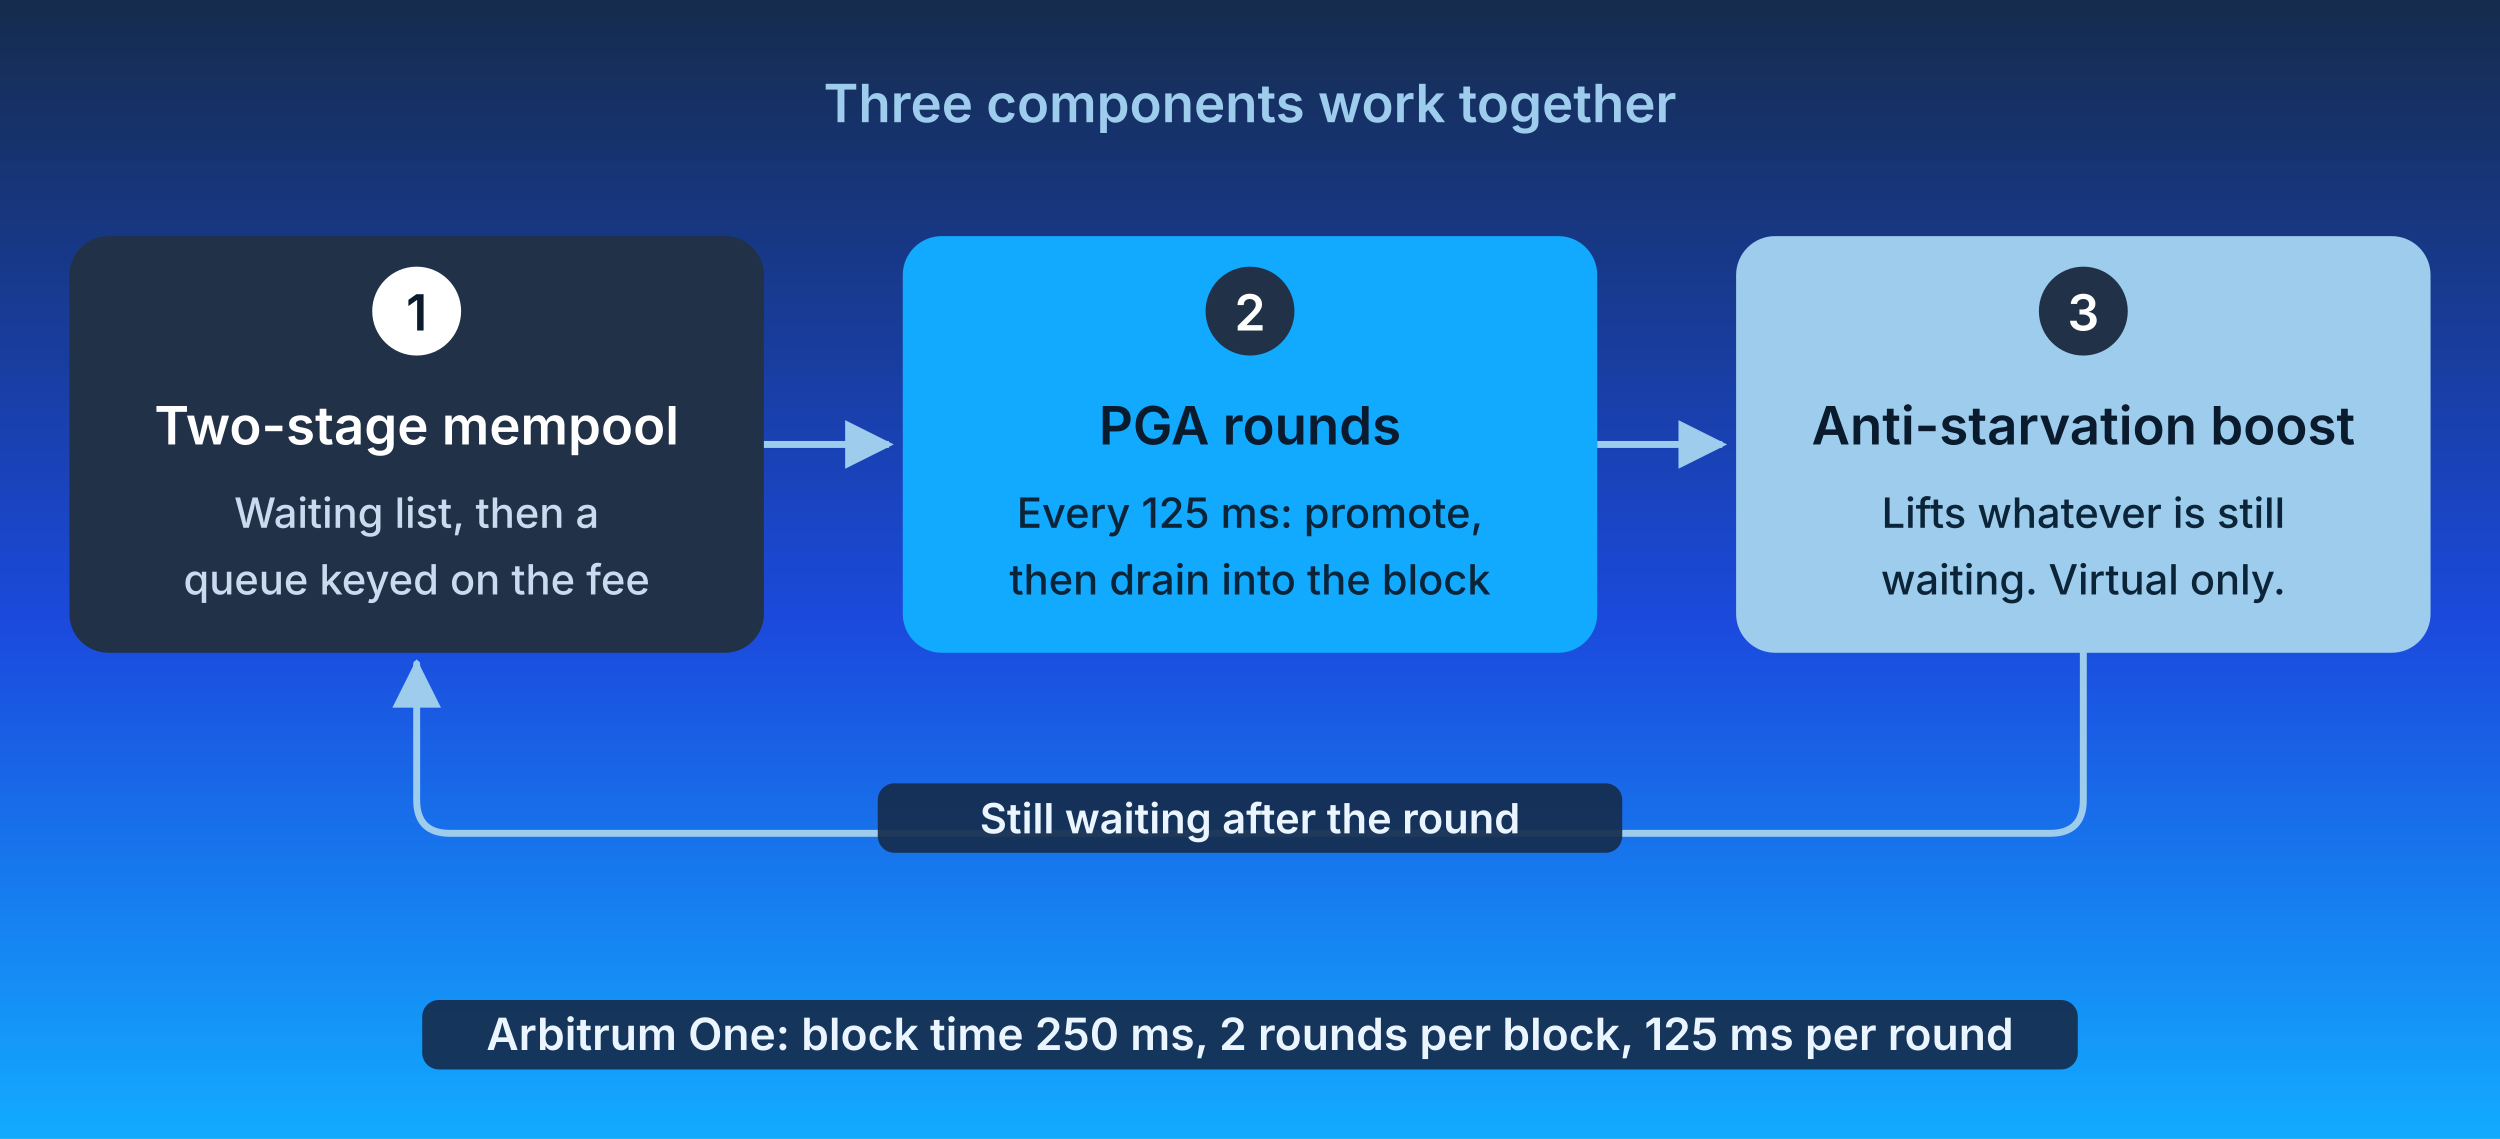
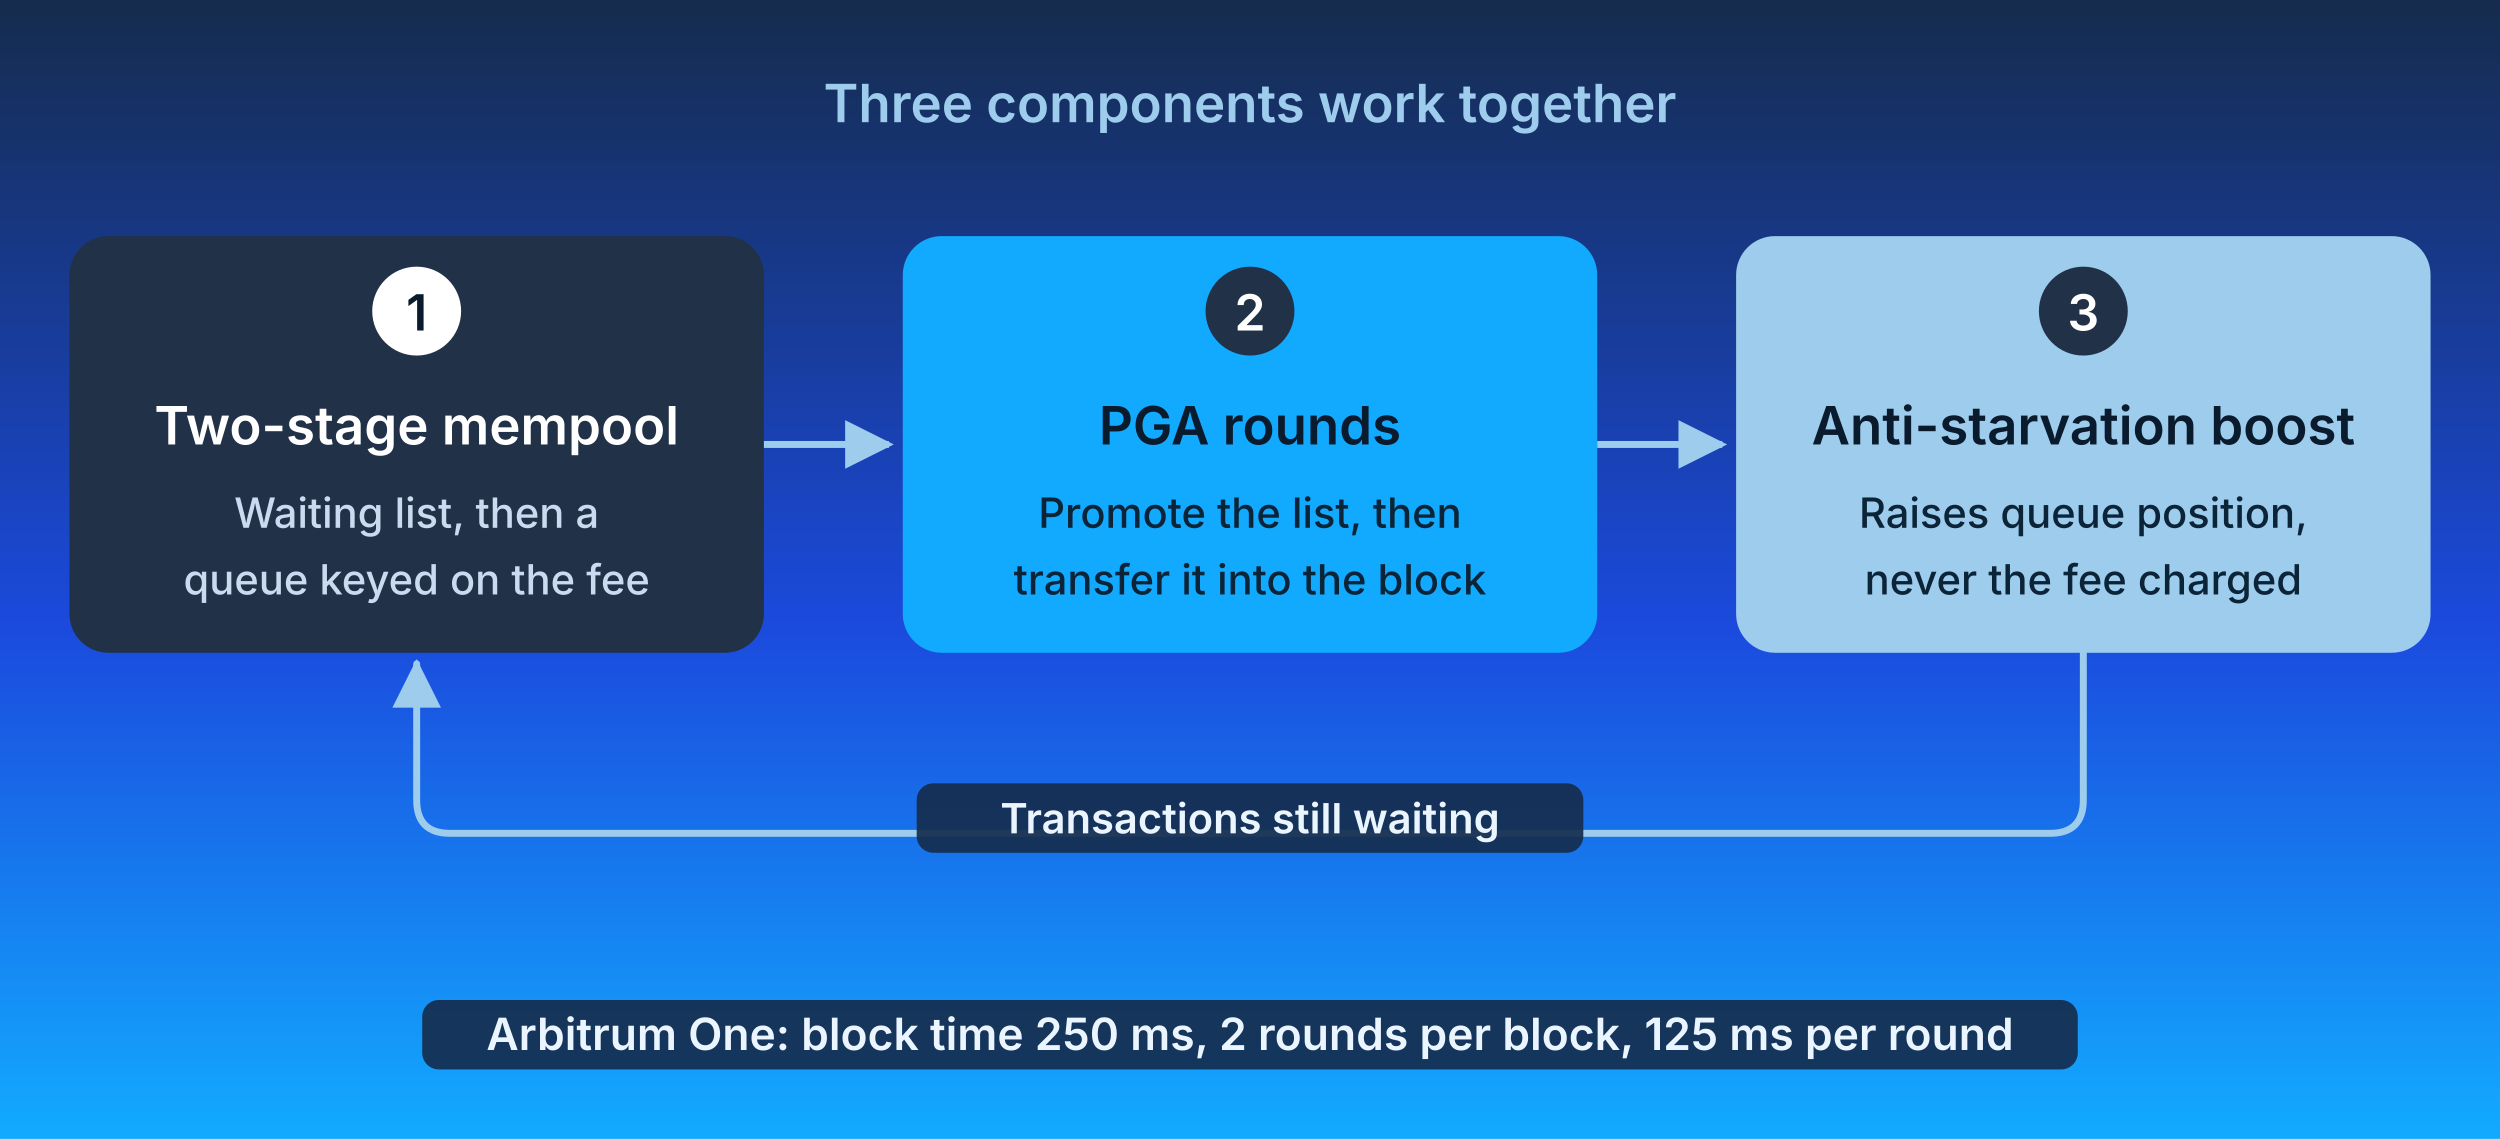
<svg xmlns="http://www.w3.org/2000/svg" viewBox="0 0 900 410" width="900" height="410" role="img">
  <defs>
    <linearGradient id="brandbg" x1="0" y1="0" x2="0" y2="1">
      <stop offset="0" stop-color="#152c4e" />
      <stop offset="0.55" stop-color="#1b4add" />
      <stop offset="1" stop-color="#12aaff" />
    </linearGradient>
    <marker id="arrow" viewBox="0 0 10 10" refX="9" refY="5" markerWidth="7" markerHeight="7" orient="auto-start-reverse">
      <path d="M0 0 L10 5 L0 10 z" fill="#9dcced" />
    </marker>
  </defs>
  <rect x="0" y="0" width="900" height="410" fill="url(#brandbg)" />
  <g font-family="Inter, ui-sans-serif, system-ui, 'Segoe UI', Roboto, Helvetica, Arial, sans-serif">
    <text x="450" y="44" font-size="19" font-weight="600" fill="#9dcced" text-anchor="middle">Three components work together</text>
    <rect x="25" y="85" width="250" height="150" rx="14" fill="#213147" />
    <circle cx="150" cy="112" r="16" fill="#ffffff" />
    <text x="150" y="119" font-size="18" font-weight="600" fill="#0b1b2e" text-anchor="middle">1</text>
    <text x="150" y="160" font-size="19" font-weight="600" fill="#ffffff" text-anchor="middle">Two-stage mempool</text>
    <text x="150" y="190" font-size="15" font-weight="500" fill="#c9dcef" text-anchor="middle">Waiting list, then a</text>
    <text x="150" y="214" font-size="15" font-weight="500" fill="#c9dcef" text-anchor="middle">queue keyed on the fee</text>
    <rect x="325" y="85" width="250" height="150" rx="14" fill="#12aaff" />
    <circle cx="450" cy="112" r="16" fill="#213147" />
    <text x="450" y="119" font-size="18" font-weight="600" fill="#ffffff" text-anchor="middle">2</text>
    <text x="450" y="160" font-size="19" font-weight="600" fill="#0b1b2e" text-anchor="middle">PGA rounds</text>
-     <text x="450" y="190" font-size="15" font-weight="500" fill="#0b2438" text-anchor="middle">Every 125 ms: promote,</text>
-     <text x="450" y="214" font-size="15" font-weight="500" fill="#0b2438" text-anchor="middle">then drain into the block</text>
+     <text x="450" y="190" font-size="15" font-weight="500" fill="#0b2438" text-anchor="middle">Promote the list, then</text>
+     <text x="450" y="214" font-size="15" font-weight="500" fill="#0b2438" text-anchor="middle">transfer it into the block</text>
    <rect x="625" y="85" width="250" height="150" rx="14" fill="#9dcced" />
    <circle cx="750" cy="112" r="16" fill="#213147" />
    <text x="750" y="119" font-size="18" font-weight="600" fill="#ffffff" text-anchor="middle">3</text>
    <text x="750" y="160" font-size="19" font-weight="600" fill="#0b1b2e" text-anchor="middle">Anti-starvation boost</text>
-     <text x="750" y="190" font-size="15" font-weight="500" fill="#0b2438" text-anchor="middle">Lifts whatever is still</text>
-     <text x="750" y="214" font-size="15" font-weight="500" fill="#0b2438" text-anchor="middle">waiting. Virtual only.</text>
+     <text x="750" y="190" font-size="15" font-weight="500" fill="#0b2438" text-anchor="middle">Raises queue position,</text>
+     <text x="750" y="214" font-size="15" font-weight="500" fill="#0b2438" text-anchor="middle">never the fee charged</text>
    <path d="M275 160 L320 160" fill="none" stroke="#9dcced" stroke-width="2.5" marker-end="url(#arrow)" />
    <path d="M575 160 L620 160" fill="none" stroke="#9dcced" stroke-width="2.5" marker-end="url(#arrow)" />
    <path d="M750 235 L750 288 Q750 300 738 300 L162 300 Q150 300 150 288 L150 239" fill="none" stroke-linejoin="round" stroke-linecap="round" stroke="#9dcced" stroke-width="2.5" marker-end="url(#arrow)" />
-     <rect x="316.0" y="282" width="268" height="25" rx="6" fill="#152c4e" opacity="0.92" />
-     <text x="450" y="300" font-size="15" font-weight="600" fill="#eaf5ff" text-anchor="middle">Still waiting after the round</text>
+     <rect x="330.0" y="282" width="240" height="25" rx="6" fill="#152c4e" opacity="0.92" />
+     <text x="450" y="300" font-size="15" font-weight="600" fill="#eaf5ff" text-anchor="middle">Transactions still waiting</text>
    <rect x="152.0" y="360" width="596" height="25" rx="6" fill="#152c4e" opacity="0.92" />
    <text x="450" y="378" font-size="16" font-weight="600" fill="#eaf5ff" text-anchor="middle">Arbitrum One: block time 250 ms, 2 rounds per block, 125 ms per round</text>
  </g>
</svg>
